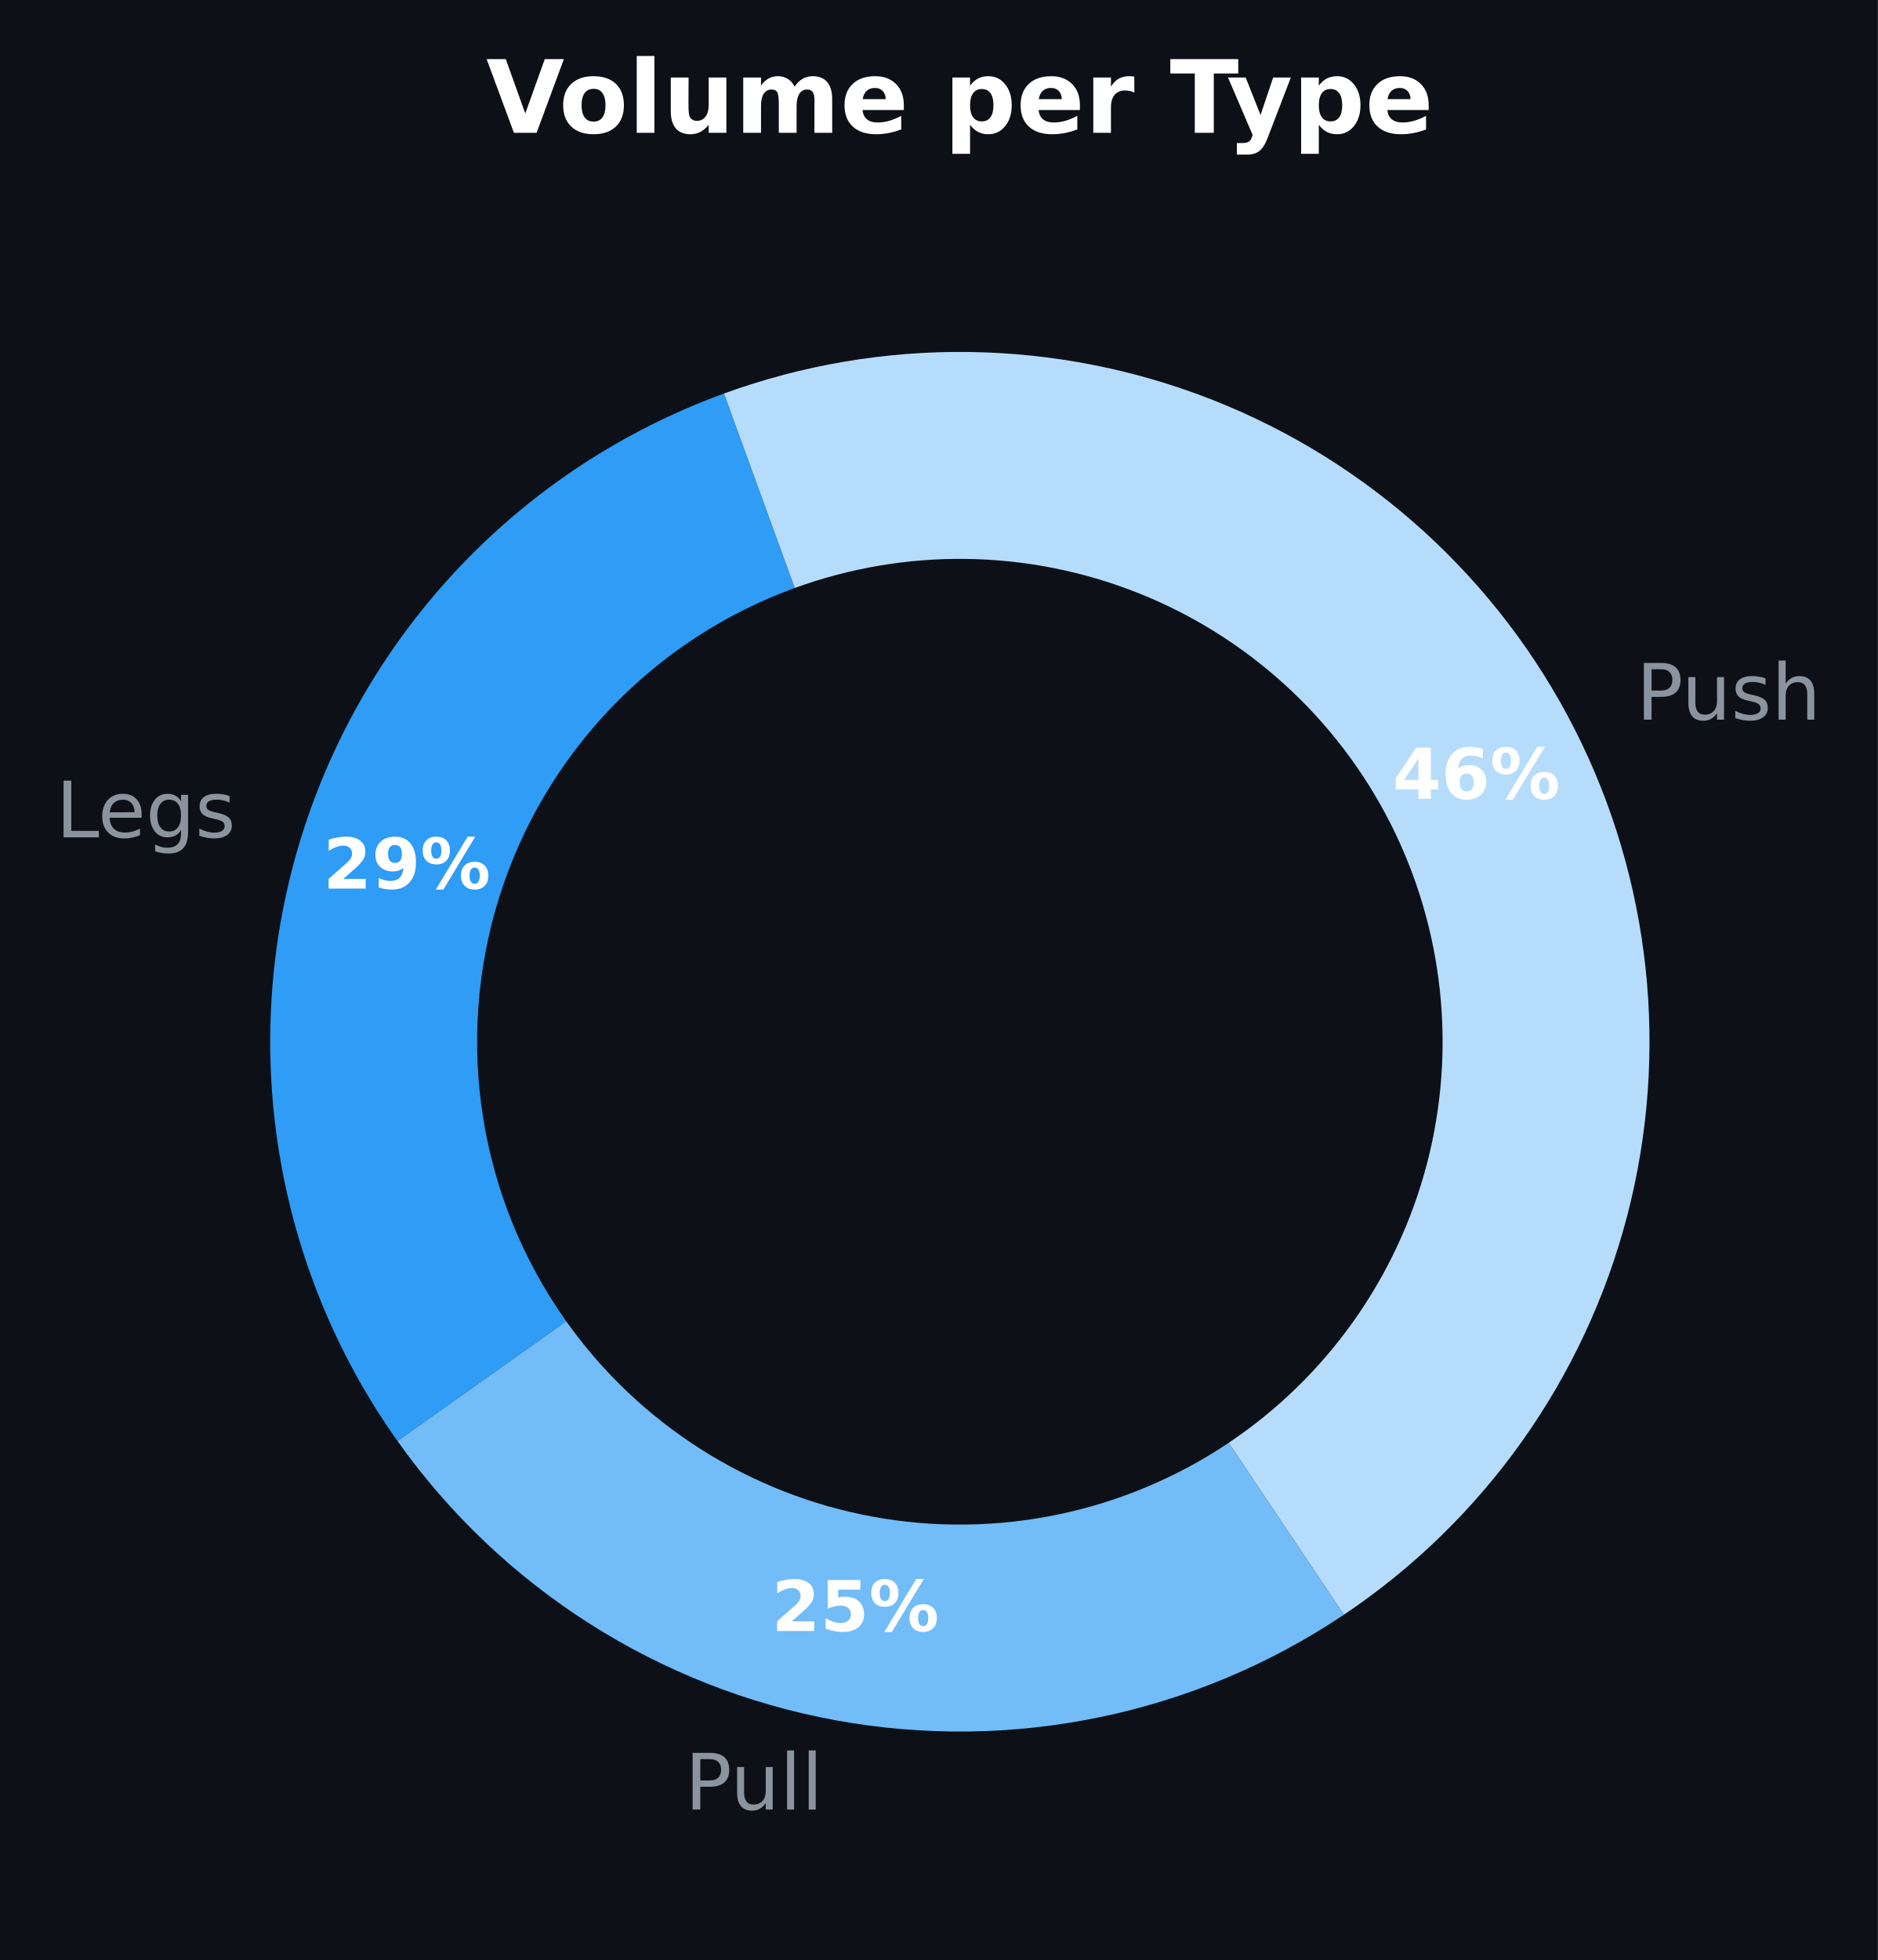
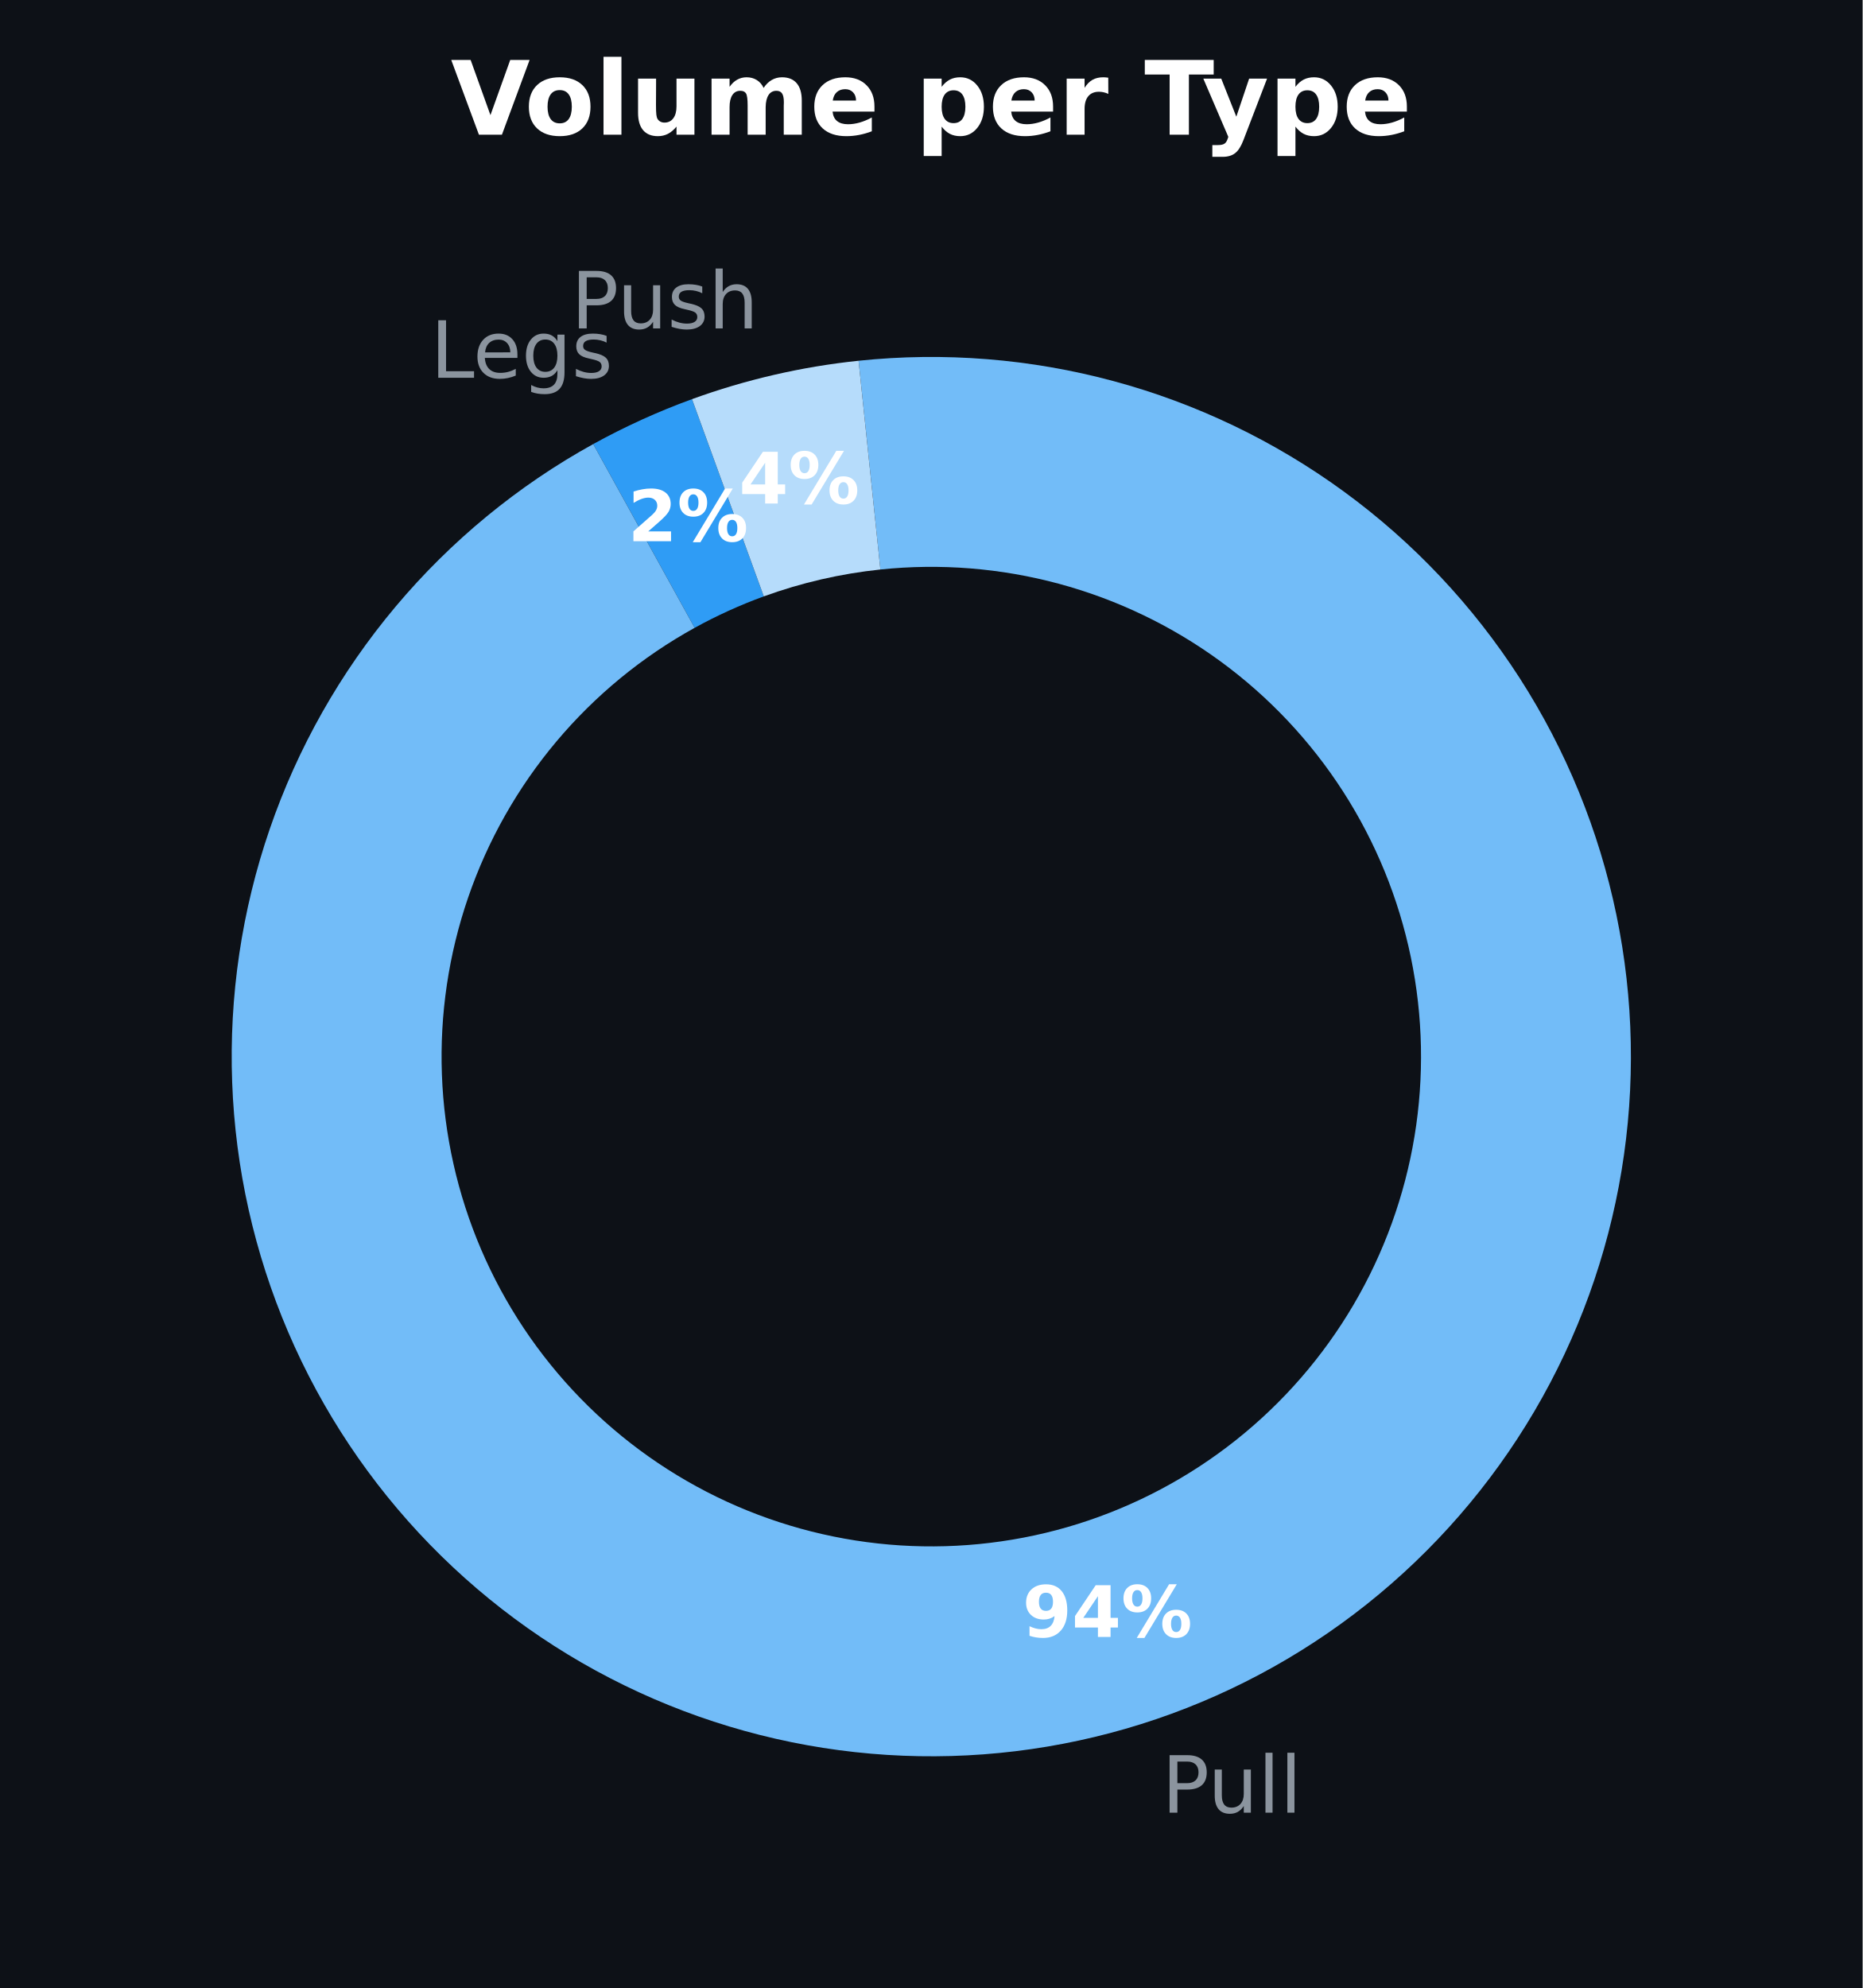
- <svg xmlns="http://www.w3.org/2000/svg" xmlns:xlink="http://www.w3.org/1999/xlink" width="241.54pt" height="252.038pt" viewBox="0 0 241.54 252.038" version="1.1">
+ <svg xmlns="http://www.w3.org/2000/svg" xmlns:xlink="http://www.w3.org/1999/xlink" width="236.16pt" height="252.038pt" viewBox="0 0 236.16 252.038" version="1.1">
  <defs>
    <style type="text/css">*{stroke-linejoin: round; stroke-linecap: butt}</style>
  </defs>
  <g id="figure_1">
    <g id="patch_1">
-       <path d="M 0 252.038  L 241.54 252.038  L 241.54 0  L 0 0  z " style="fill: #0d1117" />
+       <path d="M 0 252.038  L 236.16 252.038  L 236.16 0  L 0 0  z " style="fill: #0d1117" />
    </g>
    <g id="axes_1">
      <g id="patch_2">
-         <path d="M 93.121 50.603  C 80.291 55.273 68.711 62.843 59.285 72.721  C 49.859 82.599 42.84 94.521 38.776 107.556  C 34.712 120.591 33.712 134.39 35.854 147.874  C 37.996 161.359 43.223 174.169 51.126 185.302  L 72.826 169.899  C 67.294 162.105 63.636 153.139 62.136 143.699  C 60.637 134.26 61.337 124.601 64.181 115.477  C 67.026 106.352 71.939 98.007 78.537 91.092  C 85.136 84.177 93.242 78.879 102.223 75.61  z " style="fill: #2f9cf5" />
+         <path d="M 87.741 50.603  C 85.583 51.389 83.457 52.258 81.366 53.208  C 79.276 54.159 77.223 55.19 75.212 56.3  L 88.073 79.597  C 89.48 78.821 90.917 78.099 92.38 77.433  C 93.844 76.768 95.332 76.16 96.843 75.61  z " style="fill: #2f9cf5" />
      </g>
      <g id="patch_3">
-         <path d="M 51.126 185.302  C 64.502 204.146 84.725 217.036 107.454 221.206  C 130.182 225.376 153.664 220.503 172.857 207.635  L 158.038 185.532  C 144.603 194.54 128.165 197.95 112.256 195.031  C 96.346 192.113 82.189 183.089 72.826 169.899  z " style="fill: #72bcf8" />
+         <path d="M 75.212 56.3  C 65.668 61.569 57.176 68.552 50.163 76.9  C 43.15 85.247 37.736 94.816 34.192 105.126  C 30.649 115.437 29.036 126.312 29.436 137.207  C 29.835 148.102 32.239 158.831 36.528 168.854  C 40.817 178.877 46.917 188.024 54.522 195.836  C 62.128 203.647 71.108 209.99 81.013 214.546  C 90.917 219.102 101.578 221.793 112.458 222.484  C 123.338 223.175 134.253 221.854 144.655 218.588  C 155.056 215.321 164.767 210.166 173.299 203.379  C 181.831 196.592 189.04 188.29 194.562 178.89  C 200.084 169.49 203.827 159.152 205.601 148.395  C 207.376 137.638 207.152 126.646 204.941 115.97  C 202.73 105.295 198.57 95.117 192.67 85.95  C 186.769 76.782 179.229 68.781 170.428 62.347  C 161.626 55.913 151.714 51.157 141.188 48.317  C 130.662 45.477 119.702 44.601 108.859 45.735  L 111.625 72.202  C 119.216 71.408 126.887 72.021 134.256 74.009  C 141.624 75.997 148.562 79.327 154.723 83.83  C 160.884 88.334 166.162 93.935 170.293 100.352  C 174.423 106.77 177.335 113.894 178.883 121.367  C 180.43 128.84 180.587 136.534 179.345 144.064  C 178.103 151.594 175.483 158.83 171.617 165.411  C 167.752 171.991 162.706 177.802 156.733 182.553  C 150.761 187.303 143.963 190.912 136.682 193.199  C 129.401 195.485 121.761 196.41 114.145 195.926  C 106.528 195.442 99.066 193.559 92.133 190.37  C 85.2 187.18 78.913 182.74 73.59 177.272  C 68.266 171.804 63.996 165.401 60.994 158.385  C 57.992 151.369 56.308 143.859 56.029 136.232  C 55.749 128.606 56.878 120.993 59.359 113.776  C 61.839 106.559 65.629 99.86 70.538 94.017  C 75.447 88.174 81.391 83.286 88.073 79.597  z " style="fill: #72bcf8" />
      </g>
      <g id="patch_4">
-         <path d="M 172.857 207.635  C 190.855 195.568 203.823 177.315 209.292 156.347  C 214.761 135.38 212.362 113.118 202.552 93.798  C 192.741 74.477 176.183 59.405 156.028 51.449  C 135.872 43.493 113.484 43.192 93.121 50.603  L 102.223 75.61  C 116.476 70.422 132.148 70.633 146.257 76.202  C 160.366 81.771 171.957 92.321 178.824 105.846  C 185.692 119.37 187.371 134.953 183.542 149.631  C 179.714 164.308 170.637 177.085 158.038 185.532  z " style="fill: #b6dcfb" />
+         <path d="M 108.859 45.735  C 105.257 46.111 101.681 46.708 98.151 47.522  C 94.622 48.335 91.145 49.365 87.741 50.603  L 96.843 75.61  C 99.226 74.743 101.659 74.022 104.13 73.453  C 106.6 72.883 109.104 72.465 111.625 72.202  z " style="fill: #b6dcfb" />
      </g>
      <g id="matplotlib.axis_1" />
      <g id="matplotlib.axis_2" />
      <g id="text_1">
-         <g style="fill: #8b949e" transform="translate(7.2 107.6754) scale(0.1 -0.1)">
+         <g style="fill: #8b949e" transform="translate(54.58696 47.89282) scale(0.1 -0.1)">
          <defs>
            <path id="DejaVuSans-4c" d="M 628 4666  L 1259 4666  L 1259 531  L 3531 531  L 3531 0  L 628 0  L 628 4666  z " transform="scale(0.015625)" />
            <path id="DejaVuSans-65" d="M 3597 1894  L 3597 1613  L 953 1613  Q 991 1019 1311 708  Q 1631 397 2203 397  Q 2534 397 2845 478  Q 3156 559 3463 722  L 3463 178  Q 3153 47 2828 -22  Q 2503 -91 2169 -91  Q 1331 -91 842 396  Q 353 884 353 1716  Q 353 2575 817 3079  Q 1281 3584 2069 3584  Q 2775 3584 3186 3129  Q 3597 2675 3597 1894  z M 3022 2063  Q 3016 2534 2758 2815  Q 2500 3097 2075 3097  Q 1594 3097 1305 2825  Q 1016 2553 972 2059  L 3022 2063  z " transform="scale(0.015625)" />
            <path id="DejaVuSans-67" d="M 2906 1791  Q 2906 2416 2648 2759  Q 2391 3103 1925 3103  Q 1463 3103 1205 2759  Q 947 2416 947 1791  Q 947 1169 1205 825  Q 1463 481 1925 481  Q 2391 481 2648 825  Q 2906 1169 2906 1791  z M 3481 434  Q 3481 -459 3084 -895  Q 2688 -1331 1869 -1331  Q 1566 -1331 1297 -1286  Q 1028 -1241 775 -1147  L 775 -588  Q 1028 -725 1275 -790  Q 1522 -856 1778 -856  Q 2344 -856 2625 -561  Q 2906 -266 2906 331  L 2906 616  Q 2728 306 2450 153  Q 2172 0 1784 0  Q 1141 0 747 490  Q 353 981 353 1791  Q 353 2603 747 3093  Q 1141 3584 1784 3584  Q 2172 3584 2450 3431  Q 2728 3278 2906 2969  L 2906 3500  L 3481 3500  L 3481 434  z " transform="scale(0.015625)" />
            <path id="DejaVuSans-73" d="M 2834 3397  L 2834 2853  Q 2591 2978 2328 3040  Q 2066 3103 1784 3103  Q 1356 3103 1142 2972  Q 928 2841 928 2578  Q 928 2378 1081 2264  Q 1234 2150 1697 2047  L 1894 2003  Q 2506 1872 2764 1633  Q 3022 1394 3022 966  Q 3022 478 2636 193  Q 2250 -91 1575 -91  Q 1294 -91 989 -36  Q 684 19 347 128  L 347 722  Q 666 556 975 473  Q 1284 391 1588 391  Q 1994 391 2212 530  Q 2431 669 2431 922  Q 2431 1156 2273 1281  Q 2116 1406 1581 1522  L 1381 1569  Q 847 1681 609 1914  Q 372 2147 372 2553  Q 372 3047 722 3315  Q 1072 3584 1716 3584  Q 2034 3584 2315 3537  Q 2597 3491 2834 3397  z " transform="scale(0.015625)" />
          </defs>
          <use xlink:href="#DejaVuSans-4c" />
          <use xlink:href="#DejaVuSans-65" transform="translate(53.96289 0)" />
          <use xlink:href="#DejaVuSans-67" transform="translate(115.4863 0)" />
          <use xlink:href="#DejaVuSans-73" transform="translate(178.9629 0)" />
        </g>
      </g>
      <g id="text_2">
-         <g style="fill: #ffffff" transform="translate(41.55443 114.2639) scale(0.09 -0.09)">
+         <g style="fill: #ffffff" transform="translate(79.60021 68.61177) scale(0.09 -0.09)">
          <defs>
            <path id="DejaVuSans-Bold-32" d="M 1844 884  L 3897 884  L 3897 0  L 506 0  L 506 884  L 2209 2388  Q 2438 2594 2547 2791  Q 2656 2988 2656 3200  Q 2656 3528 2436 3728  Q 2216 3928 1850 3928  Q 1569 3928 1234 3808  Q 900 3688 519 3450  L 519 4475  Q 925 4609 1322 4679  Q 1719 4750 2100 4750  Q 2938 4750 3402 4381  Q 3866 4013 3866 3353  Q 3866 2972 3669 2642  Q 3472 2313 2841 1759  L 1844 884  z " transform="scale(0.015625)" />
-             <path id="DejaVuSans-Bold-39" d="M 641 103  L 641 966  Q 928 831 1190 764  Q 1453 697 1709 697  Q 2247 697 2547 995  Q 2847 1294 2900 1881  Q 2688 1725 2447 1647  Q 2206 1569 1925 1569  Q 1209 1569 770 1986  Q 331 2403 331 3084  Q 331 3838 820 4291  Q 1309 4744 2131 4744  Q 3044 4744 3544 4128  Q 4044 3513 4044 2388  Q 4044 1231 3459 570  Q 2875 -91 1856 -91  Q 1528 -91 1228 -42  Q 928 6 641 103  z M 2125 2350  Q 2441 2350 2600 2554  Q 2759 2759 2759 3169  Q 2759 3575 2600 3781  Q 2441 3988 2125 3988  Q 1809 3988 1650 3781  Q 1491 3575 1491 3169  Q 1491 2759 1650 2554  Q 1809 2350 2125 2350  z " transform="scale(0.015625)" />
            <path id="DejaVuSans-Bold-25" d="M 4959 1925  Q 4738 1925 4616 1733  Q 4494 1541 4494 1184  Q 4494 825 4614 633  Q 4734 441 4959 441  Q 5184 441 5303 633  Q 5422 825 5422 1184  Q 5422 1541 5301 1733  Q 5181 1925 4959 1925  z M 4959 2450  Q 5541 2450 5875 2112  Q 6209 1775 6209 1184  Q 6209 594 5875 251  Q 5541 -91 4959 -91  Q 4378 -91 4042 251  Q 3706 594 3706 1184  Q 3706 1772 4042 2111  Q 4378 2450 4959 2450  z M 2094 -91  L 1403 -91  L 4319 4750  L 5013 4750  L 2094 -91  z M 1453 4750  Q 2034 4750 2367 4411  Q 2700 4072 2700 3481  Q 2700 2891 2367 2550  Q 2034 2209 1453 2209  Q 872 2209 539 2550  Q 206 2891 206 3481  Q 206 4072 539 4411  Q 872 4750 1453 4750  z M 1453 4225  Q 1228 4225 1106 4031  Q 984 3838 984 3481  Q 984 3122 1106 2926  Q 1228 2731 1453 2731  Q 1678 2731 1798 2926  Q 1919 3122 1919 3481  Q 1919 3838 1797 4031  Q 1675 4225 1453 4225  z " transform="scale(0.015625)" />
          </defs>
          <use xlink:href="#DejaVuSans-Bold-32" />
-           <use xlink:href="#DejaVuSans-Bold-39" transform="translate(69.58008 0)" />
-           <use xlink:href="#DejaVuSans-Bold-25" transform="translate(139.1602 0)" />
+           <use xlink:href="#DejaVuSans-Bold-25" transform="translate(69.58008 0)" />
        </g>
      </g>
      <g id="text_3">
-         <g style="fill: #8b949e" transform="translate(88.10455 232.69) scale(0.1 -0.1)">
+         <g style="fill: #8b949e" transform="translate(147.3121 229.81) scale(0.1 -0.1)">
          <defs>
            <path id="DejaVuSans-50" d="M 1259 4147  L 1259 2394  L 2053 2394  Q 2494 2394 2734 2622  Q 2975 2850 2975 3272  Q 2975 3691 2734 3919  Q 2494 4147 2053 4147  L 1259 4147  z M 628 4666  L 2053 4666  Q 2838 4666 3239 4311  Q 3641 3956 3641 3272  Q 3641 2581 3239 2228  Q 2838 1875 2053 1875  L 1259 1875  L 1259 0  L 628 0  L 628 4666  z " transform="scale(0.015625)" />
            <path id="DejaVuSans-75" d="M 544 1381  L 544 3500  L 1119 3500  L 1119 1403  Q 1119 906 1312 657  Q 1506 409 1894 409  Q 2359 409 2629 706  Q 2900 1003 2900 1516  L 2900 3500  L 3475 3500  L 3475 0  L 2900 0  L 2900 538  Q 2691 219 2414 64  Q 2138 -91 1772 -91  Q 1169 -91 856 284  Q 544 659 544 1381  z M 1991 3584  L 1991 3584  z " transform="scale(0.015625)" />
            <path id="DejaVuSans-6c" d="M 603 4863  L 1178 4863  L 1178 0  L 603 0  L 603 4863  z " transform="scale(0.015625)" />
          </defs>
          <use xlink:href="#DejaVuSans-50" />
          <use xlink:href="#DejaVuSans-75" transform="translate(58.55273 0)" />
          <use xlink:href="#DejaVuSans-6c" transform="translate(121.9316 0)" />
          <use xlink:href="#DejaVuSans-6c" transform="translate(149.7148 0)" />
        </g>
      </g>
      <g id="text_4">
-         <g style="fill: #ffffff" transform="translate(99.24347 209.7296) scale(0.09 -0.09)">
+         <g style="fill: #ffffff" transform="translate(129.6315 207.5304) scale(0.09 -0.09)">
          <defs>
-             <path id="DejaVuSans-Bold-35" d="M 678 4666  L 3669 4666  L 3669 3781  L 1638 3781  L 1638 3059  Q 1775 3097 1914 3117  Q 2053 3138 2203 3138  Q 3056 3138 3531 2711  Q 4006 2284 4006 1522  Q 4006 766 3489 337  Q 2972 -91 2053 -91  Q 1656 -91 1267 -14  Q 878 63 494 219  L 494 1166  Q 875 947 1217 837  Q 1559 728 1863 728  Q 2300 728 2551 942  Q 2803 1156 2803 1522  Q 2803 1891 2551 2103  Q 2300 2316 1863 2316  Q 1603 2316 1309 2248  Q 1016 2181 678 2041  L 678 4666  z " transform="scale(0.015625)" />
+             <path id="DejaVuSans-Bold-39" d="M 641 103  L 641 966  Q 928 831 1190 764  Q 1453 697 1709 697  Q 2247 697 2547 995  Q 2847 1294 2900 1881  Q 2688 1725 2447 1647  Q 2206 1569 1925 1569  Q 1209 1569 770 1986  Q 331 2403 331 3084  Q 331 3838 820 4291  Q 1309 4744 2131 4744  Q 3044 4744 3544 4128  Q 4044 3513 4044 2388  Q 4044 1231 3459 570  Q 2875 -91 1856 -91  Q 1528 -91 1228 -42  Q 928 6 641 103  z M 2125 2350  Q 2441 2350 2600 2554  Q 2759 2759 2759 3169  Q 2759 3575 2600 3781  Q 2441 3988 2125 3988  Q 1809 3988 1650 3781  Q 1491 3575 1491 3169  Q 1491 2759 1650 2554  Q 1809 2350 2125 2350  z " transform="scale(0.015625)" />
+             <path id="DejaVuSans-Bold-34" d="M 2356 3675  L 1038 1722  L 2356 1722  L 2356 3675  z M 2156 4666  L 3494 4666  L 3494 1722  L 4159 1722  L 4159 850  L 3494 850  L 3494 0  L 2356 0  L 2356 850  L 288 850  L 288 1881  L 2156 4666  z " transform="scale(0.015625)" />
          </defs>
-           <use xlink:href="#DejaVuSans-Bold-32" />
-           <use xlink:href="#DejaVuSans-Bold-35" transform="translate(69.58008 0)" />
+           <use xlink:href="#DejaVuSans-Bold-39" />
+           <use xlink:href="#DejaVuSans-Bold-34" transform="translate(69.58008 0)" />
          <use xlink:href="#DejaVuSans-Bold-25" transform="translate(139.1602 0)" />
        </g>
      </g>
      <g id="text_5">
-         <g style="fill: #8b949e" transform="translate(210.4611 92.5408) scale(0.1 -0.1)">
+         <g style="fill: #8b949e" transform="translate(72.41904 41.63741) scale(0.1 -0.1)">
          <defs>
            <path id="DejaVuSans-68" d="M 3513 2113  L 3513 0  L 2938 0  L 2938 2094  Q 2938 2591 2744 2837  Q 2550 3084 2163 3084  Q 1697 3084 1428 2787  Q 1159 2491 1159 1978  L 1159 0  L 581 0  L 581 4863  L 1159 4863  L 1159 2956  Q 1366 3272 1645 3428  Q 1925 3584 2291 3584  Q 2894 3584 3203 3211  Q 3513 2838 3513 2113  z " transform="scale(0.015625)" />
          </defs>
          <use xlink:href="#DejaVuSans-50" />
          <use xlink:href="#DejaVuSans-75" transform="translate(58.55273 0)" />
          <use xlink:href="#DejaVuSans-73" transform="translate(121.9316 0)" />
          <use xlink:href="#DejaVuSans-68" transform="translate(174.0312 0)" />
        </g>
      </g>
      <g id="text_6">
-         <g style="fill: #ffffff" transform="translate(179.126 102.7066) scale(0.09 -0.09)">
-           <defs>
-             <path id="DejaVuSans-Bold-34" d="M 2356 3675  L 1038 1722  L 2356 1722  L 2356 3675  z M 2156 4666  L 3494 4666  L 3494 1722  L 4159 1722  L 4159 850  L 3494 850  L 3494 0  L 2356 0  L 2356 850  L 288 850  L 288 1881  L 2156 4666  z " transform="scale(0.015625)" />
-             <path id="DejaVuSans-Bold-36" d="M 2316 2303  Q 2000 2303 1842 2098  Q 1684 1894 1684 1484  Q 1684 1075 1842 870  Q 2000 666 2316 666  Q 2634 666 2792 870  Q 2950 1075 2950 1484  Q 2950 1894 2792 2098  Q 2634 2303 2316 2303  z M 3803 4544  L 3803 3681  Q 3506 3822 3243 3889  Q 2981 3956 2731 3956  Q 2194 3956 1894 3657  Q 1594 3359 1544 2772  Q 1750 2925 1990 3001  Q 2231 3078 2516 3078  Q 3231 3078 3670 2659  Q 4109 2241 4109 1563  Q 4109 813 3618 361  Q 3128 -91 2303 -91  Q 1394 -91 895 523  Q 397 1138 397 2266  Q 397 3422 980 4083  Q 1563 4744 2578 4744  Q 2900 4744 3203 4694  Q 3506 4644 3803 4544  z " transform="scale(0.015625)" />
-           </defs>
+         <g style="fill: #ffffff" transform="translate(93.69948 63.83491) scale(0.09 -0.09)">
          <use xlink:href="#DejaVuSans-Bold-34" />
-           <use xlink:href="#DejaVuSans-Bold-36" transform="translate(69.58008 0)" />
-           <use xlink:href="#DejaVuSans-Bold-25" transform="translate(139.1602 0)" />
+           <use xlink:href="#DejaVuSans-Bold-25" transform="translate(69.58008 0)" />
        </g>
      </g>
      <g id="text_7">
-         <g style="fill: #ffffff" transform="translate(62.53061 17.07797) scale(0.13 -0.13)">
+         <g style="fill: #ffffff" transform="translate(57.15062 17.07797) scale(0.13 -0.13)">
          <defs>
            <path id="DejaVuSans-Bold-56" d="M 31 4666  L 1241 4666  L 2478 1222  L 3713 4666  L 4922 4666  L 3194 0  L 1759 0  L 31 4666  z " transform="scale(0.015625)" />
            <path id="DejaVuSans-Bold-6f" d="M 2203 2784  Q 1831 2784 1636 2517  Q 1441 2250 1441 1747  Q 1441 1244 1636 976  Q 1831 709 2203 709  Q 2569 709 2762 976  Q 2956 1244 2956 1747  Q 2956 2250 2762 2517  Q 2569 2784 2203 2784  z M 2203 3584  Q 3106 3584 3614 3096  Q 4122 2609 4122 1747  Q 4122 884 3614 396  Q 3106 -91 2203 -91  Q 1297 -91 786 396  Q 275 884 275 1747  Q 275 2609 786 3096  Q 1297 3584 2203 3584  z " transform="scale(0.015625)" />
            <path id="DejaVuSans-Bold-6c" d="M 538 4863  L 1656 4863  L 1656 0  L 538 0  L 538 4863  z " transform="scale(0.015625)" />
            <path id="DejaVuSans-Bold-75" d="M 500 1363  L 500 3500  L 1625 3500  L 1625 3150  Q 1625 2866 1622 2436  Q 1619 2006 1619 1863  Q 1619 1441 1641 1255  Q 1663 1069 1716 984  Q 1784 875 1895 815  Q 2006 756 2150 756  Q 2500 756 2700 1025  Q 2900 1294 2900 1772  L 2900 3500  L 4019 3500  L 4019 0  L 2900 0  L 2900 506  Q 2647 200 2364 54  Q 2081 -91 1741 -91  Q 1134 -91 817 281  Q 500 653 500 1363  z " transform="scale(0.015625)" />
            <path id="DejaVuSans-Bold-6d" d="M 3781 2919  Q 3994 3244 4286 3414  Q 4578 3584 4928 3584  Q 5531 3584 5847 3212  Q 6163 2841 6163 2131  L 6163 0  L 5038 0  L 5038 1825  Q 5041 1866 5042 1909  Q 5044 1953 5044 2034  Q 5044 2406 4934 2573  Q 4825 2741 4581 2741  Q 4263 2741 4089 2478  Q 3916 2216 3909 1719  L 3909 0  L 2784 0  L 2784 1825  Q 2784 2406 2684 2573  Q 2584 2741 2328 2741  Q 2006 2741 1831 2477  Q 1656 2213 1656 1722  L 1656 0  L 531 0  L 531 3500  L 1656 3500  L 1656 2988  Q 1863 3284 2130 3434  Q 2397 3584 2719 3584  Q 3081 3584 3359 3409  Q 3638 3234 3781 2919  z " transform="scale(0.015625)" />
            <path id="DejaVuSans-Bold-65" d="M 4031 1759  L 4031 1441  L 1416 1441  Q 1456 1047 1700 850  Q 1944 653 2381 653  Q 2734 653 3104 758  Q 3475 863 3866 1075  L 3866 213  Q 3469 63 3072 -14  Q 2675 -91 2278 -91  Q 1328 -91 801 392  Q 275 875 275 1747  Q 275 2603 792 3093  Q 1309 3584 2216 3584  Q 3041 3584 3536 3087  Q 4031 2591 4031 1759  z M 2881 2131  Q 2881 2450 2695 2645  Q 2509 2841 2209 2841  Q 1884 2841 1681 2658  Q 1478 2475 1428 2131  L 2881 2131  z " transform="scale(0.015625)" />
            <path id="DejaVuSans-Bold-20" transform="scale(0.015625)" />
            <path id="DejaVuSans-Bold-70" d="M 1656 506  L 1656 -1331  L 538 -1331  L 538 3500  L 1656 3500  L 1656 2988  Q 1888 3294 2169 3439  Q 2450 3584 2816 3584  Q 3463 3584 3878 3070  Q 4294 2556 4294 1747  Q 4294 938 3878 423  Q 3463 -91 2816 -91  Q 2450 -91 2169 54  Q 1888 200 1656 506  z M 2400 2772  Q 2041 2772 1848 2508  Q 1656 2244 1656 1747  Q 1656 1250 1848 986  Q 2041 722 2400 722  Q 2759 722 2948 984  Q 3138 1247 3138 1747  Q 3138 2247 2948 2509  Q 2759 2772 2400 2772  z " transform="scale(0.015625)" />
            <path id="DejaVuSans-Bold-72" d="M 3138 2547  Q 2991 2616 2845 2648  Q 2700 2681 2553 2681  Q 2122 2681 1889 2404  Q 1656 2128 1656 1613  L 1656 0  L 538 0  L 538 3500  L 1656 3500  L 1656 2925  Q 1872 3269 2151 3426  Q 2431 3584 2822 3584  Q 2878 3584 2943 3579  Q 3009 3575 3134 3559  L 3138 2547  z " transform="scale(0.015625)" />
            <path id="DejaVuSans-Bold-54" d="M 31 4666  L 4331 4666  L 4331 3756  L 2784 3756  L 2784 0  L 1581 0  L 1581 3756  L 31 3756  L 31 4666  z " transform="scale(0.015625)" />
            <path id="DejaVuSans-Bold-79" d="M 78 3500  L 1197 3500  L 2138 1125  L 2938 3500  L 4056 3500  L 2584 -331  Q 2363 -916 2067 -1148  Q 1772 -1381 1288 -1381  L 641 -1381  L 641 -647  L 991 -647  Q 1275 -647 1404 -556  Q 1534 -466 1606 -231  L 1638 -134  L 78 3500  z " transform="scale(0.015625)" />
          </defs>
          <use xlink:href="#DejaVuSans-Bold-56" />
          <use xlink:href="#DejaVuSans-Bold-6f" transform="translate(71.89258 0)" />
          <use xlink:href="#DejaVuSans-Bold-6c" transform="translate(140.5938 0)" />
          <use xlink:href="#DejaVuSans-Bold-75" transform="translate(174.8711 0)" />
          <use xlink:href="#DejaVuSans-Bold-6d" transform="translate(246.0625 0)" />
          <use xlink:href="#DejaVuSans-Bold-65" transform="translate(350.2617 0)" />
          <use xlink:href="#DejaVuSans-Bold-20" transform="translate(418.084 0)" />
          <use xlink:href="#DejaVuSans-Bold-70" transform="translate(452.8984 0)" />
          <use xlink:href="#DejaVuSans-Bold-65" transform="translate(524.4805 0)" />
          <use xlink:href="#DejaVuSans-Bold-72" transform="translate(592.3027 0)" />
          <use xlink:href="#DejaVuSans-Bold-20" transform="translate(641.6191 0)" />
          <use xlink:href="#DejaVuSans-Bold-54" transform="translate(676.4336 0)" />
          <use xlink:href="#DejaVuSans-Bold-79" transform="translate(732.7715 0)" />
          <use xlink:href="#DejaVuSans-Bold-70" transform="translate(797.957 0)" />
          <use xlink:href="#DejaVuSans-Bold-65" transform="translate(869.5391 0)" />
        </g>
      </g>
    </g>
  </g>
</svg>
